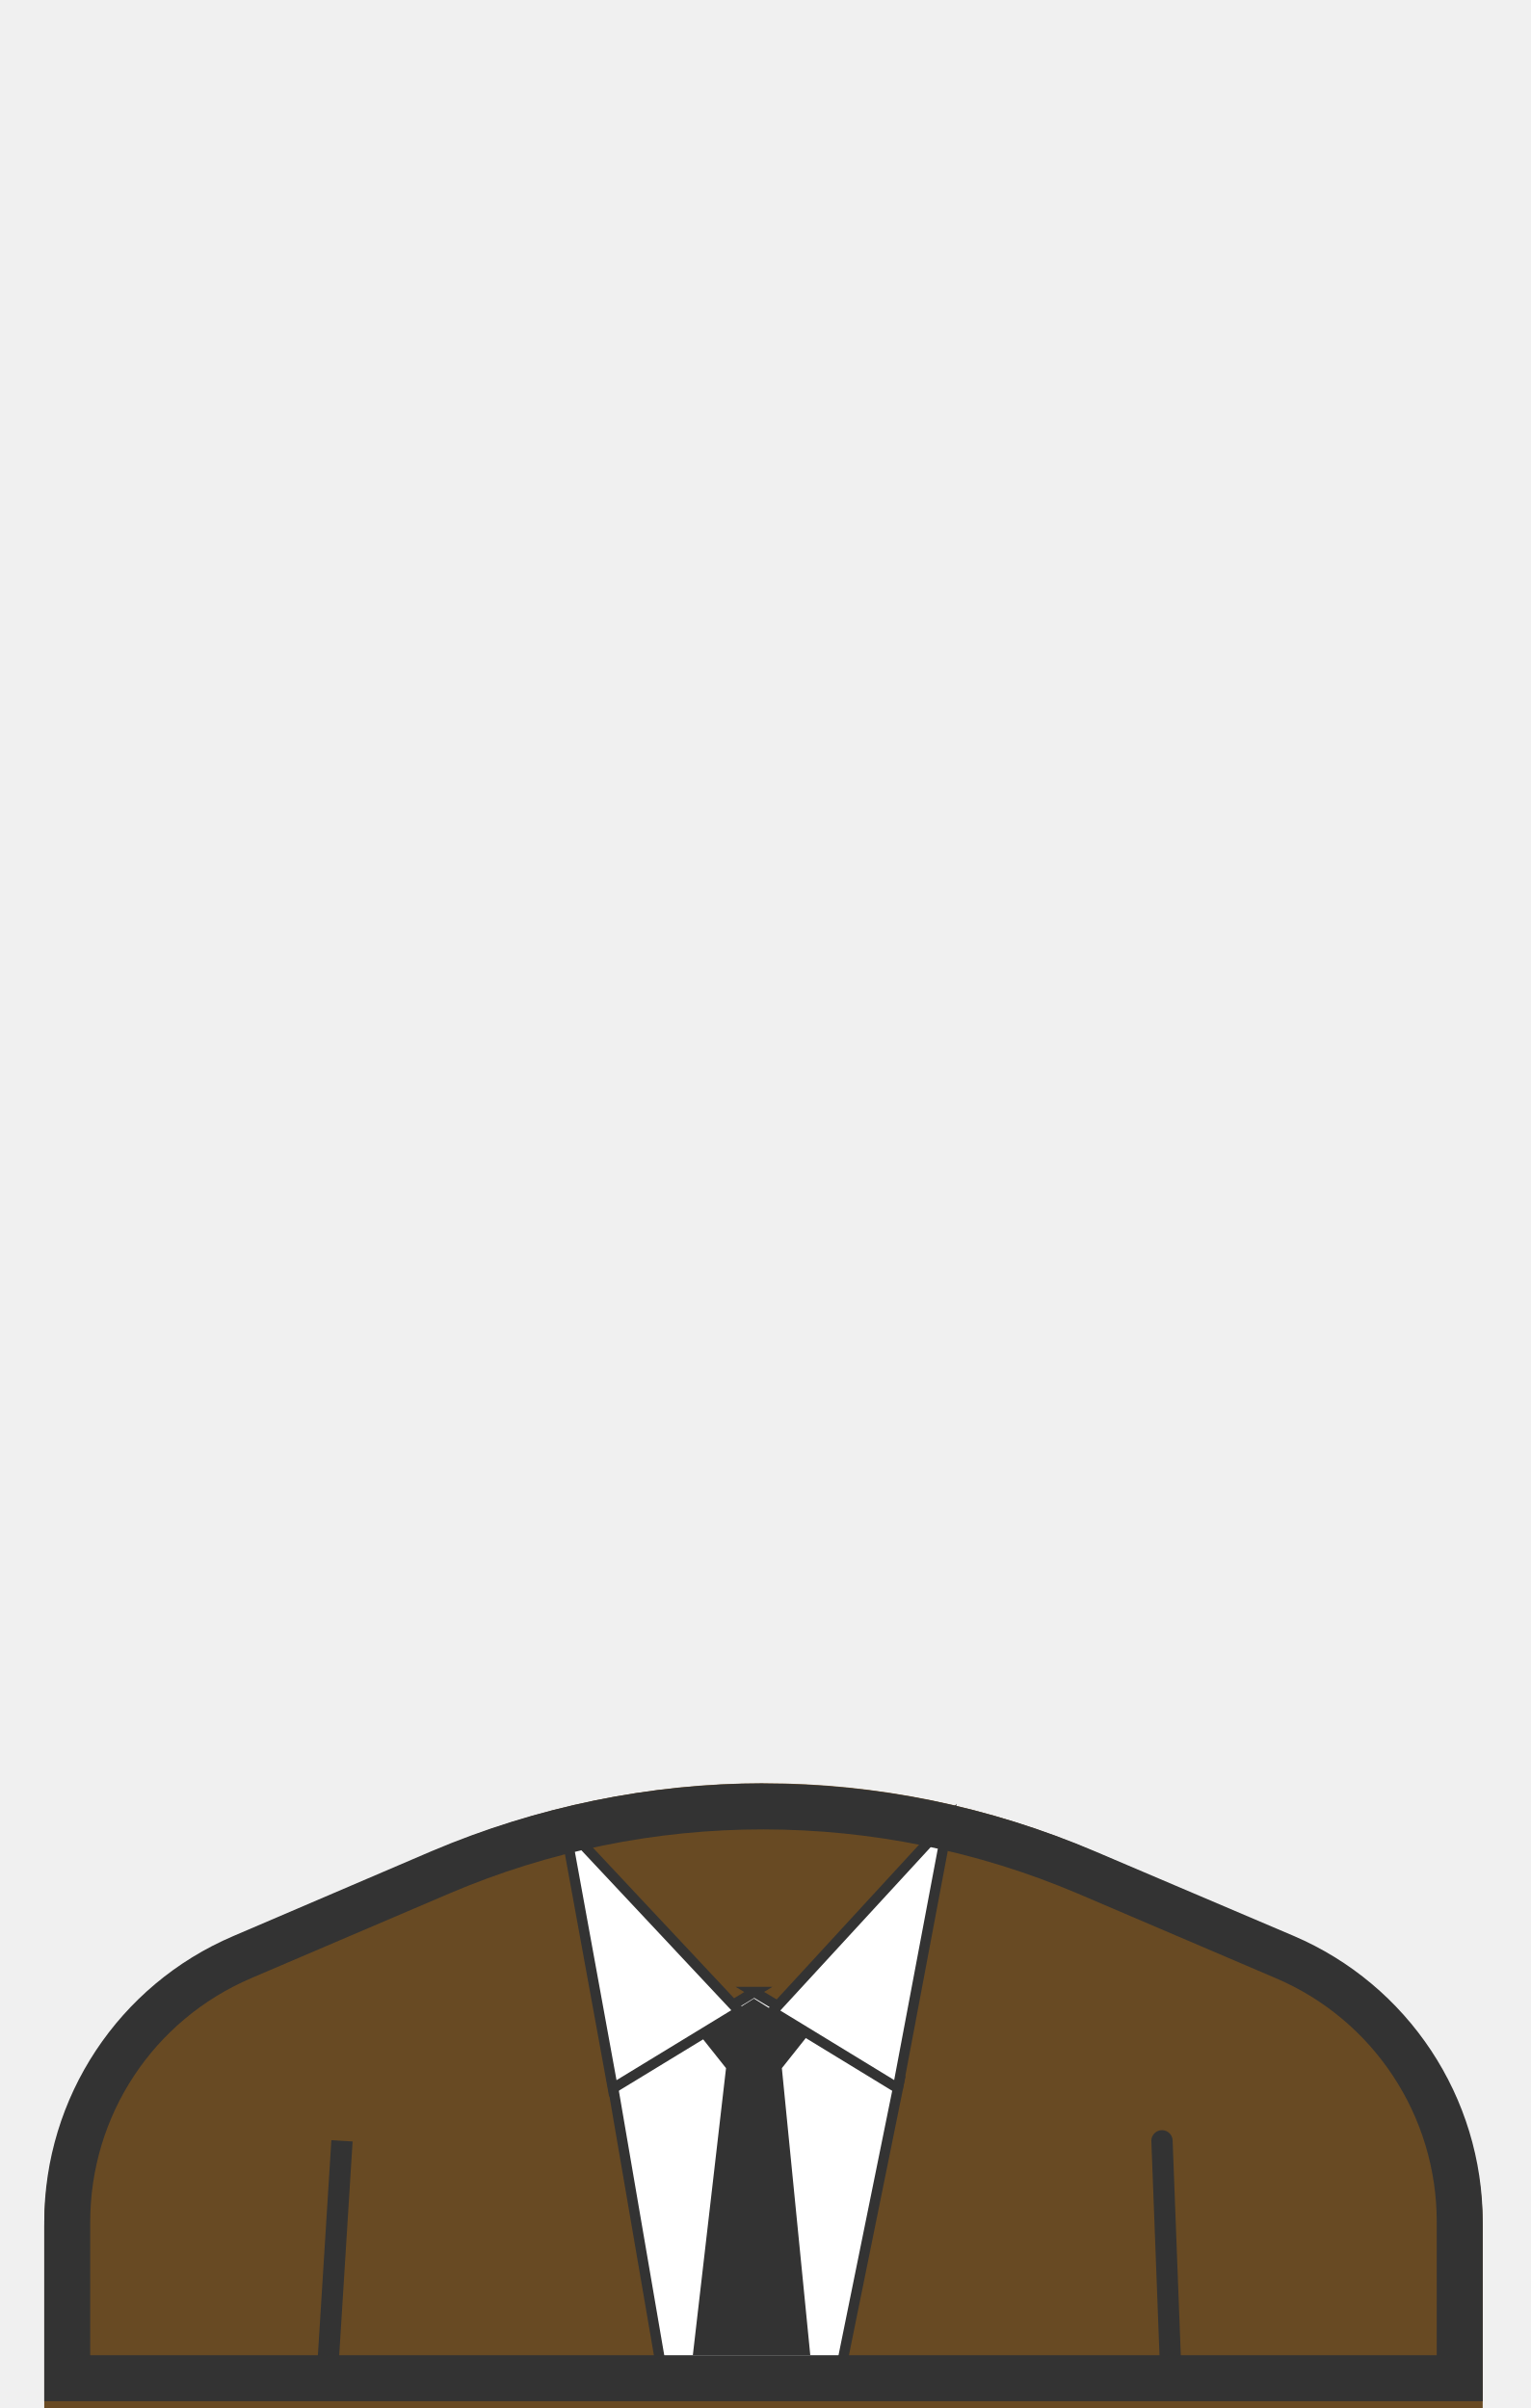
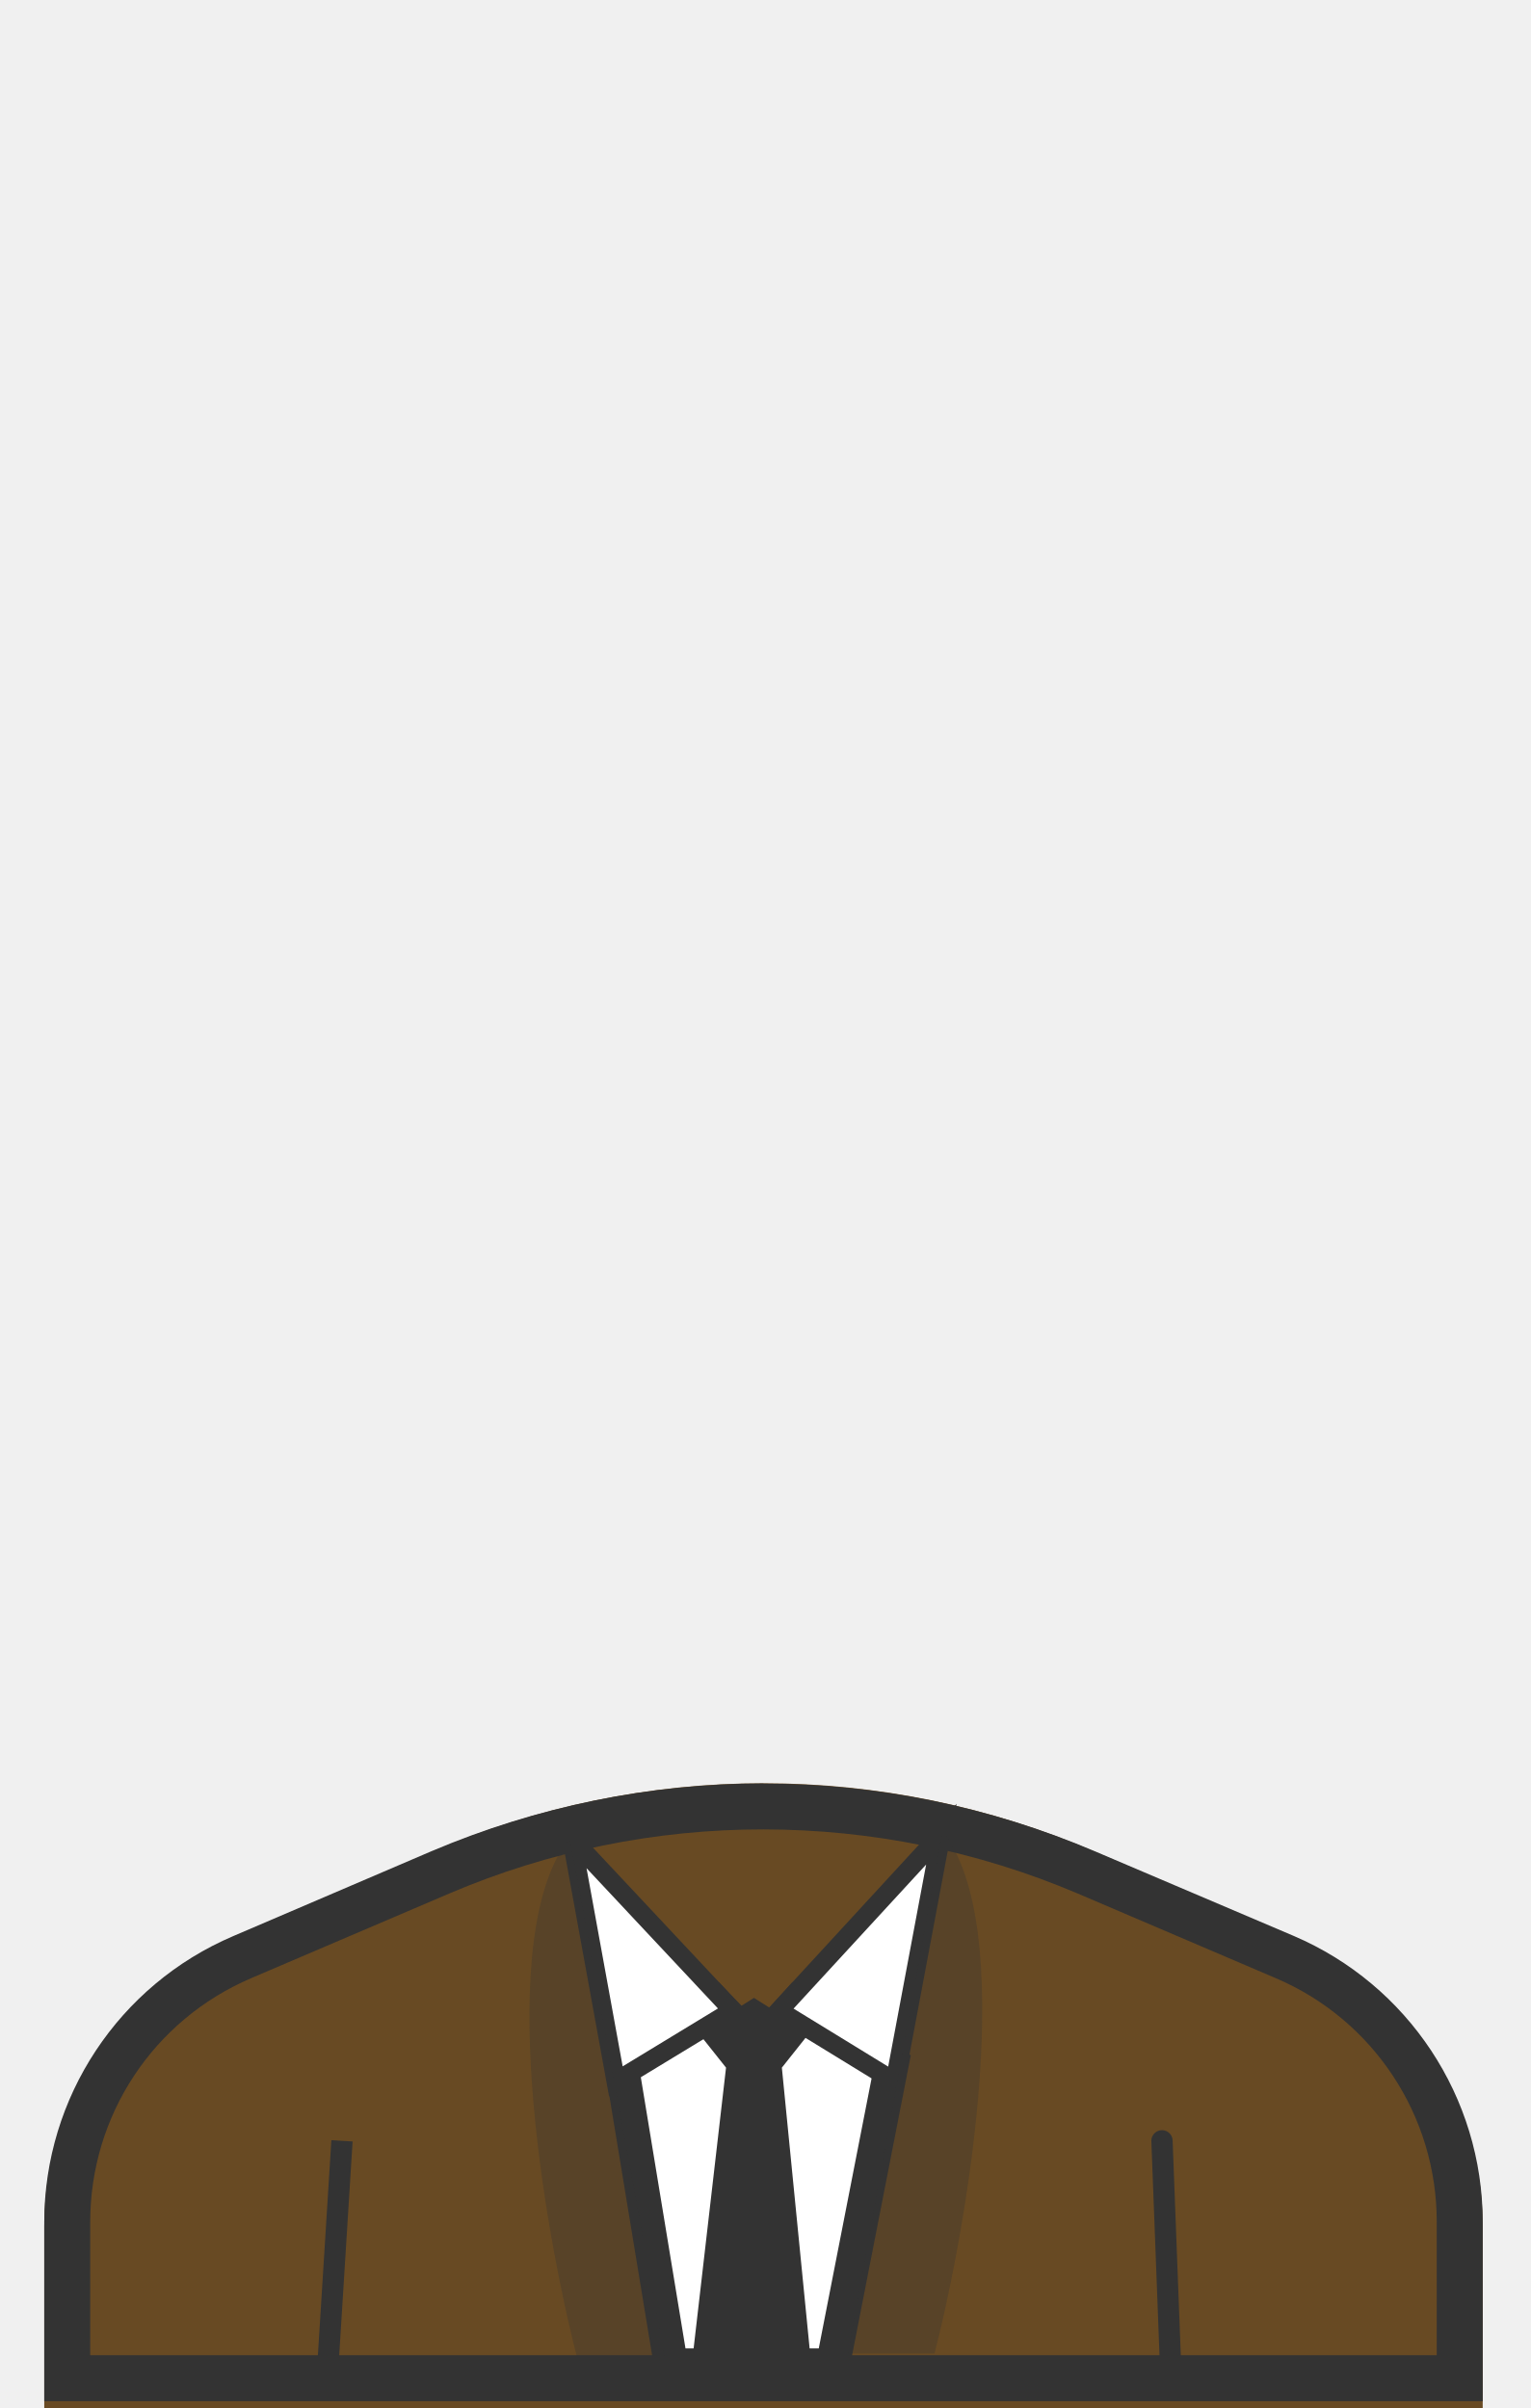
<svg xmlns="http://www.w3.org/2000/svg" width="899" height="1415" fill="none">
  <g clip-path="url(#clip0)">
    <path fill-rule="evenodd" clip-rule="evenodd" d="M871 1308.8v-.4c0-74-43.7-140.8-111-169.8l-116.5-50.3a490.6 490.6 0 0 0-390 0L137 1138.6c-67.3 29-111 95.9-111 169.8V1415h845v-106.2z" fill="#684A23" />
    <path d="M682.6 1258l5.4 142m-487.1-142l-8.9 142 8.9-142z" stroke="#333" stroke-width="12.5" stroke-linecap="round" />
-     <path d="M443 1170.5l85.6 51.1L493 1397H389.4l-30.1-175.4 83.8-51.1z" fill="#fff" stroke="#333" stroke-width="6" />
-     <path d="M527.4 1227.2l29.7-157.5-103.4 112.4 73.7 45zM360 1227.2l-28.2-154.7 102.5 109.4-74.3 45.3z" fill="#fff" stroke="#333" stroke-width="6" />
+     <path d="M452 1194.7l15.4-17.1 56.5 35-34.7 177.4h-95L365 1212.7l55.6-35.2 16.8 17.4 7.4 7.8 7.2-8z" fill="#fff" stroke="#333" stroke-width="20" />
+     <path d="M525.7 1223.2l27.3-145.4-95.4 103.7 68 41.7zM361.8 1223.1l-26-142.7 94.6 101-68.6 41.7z" fill="#fff" stroke="#333" stroke-width="11" />
    <path d="M448.5 1075a472.8 472.8 0 0 1 184.4 37.6l116.5 49.8a155.5 155.5 0 0 1 94.6 143.2v78.4H53v-78.4c0-62.4 37-118.6 94.6-143.2l116.5-49.8a468.5 468.5 0 0 1 184.4-37.6zm0-27c-67 0-133.3 13.6-195 39.8L137 1137.7a182.7 182.7 0 0 0-111 167.9V1411h845v-105.4c0-73.1-43.7-139.2-111-168L643.5 1088c-61.7-26.3-128-39.9-195-39.9z" fill="#333" />
-     <path fill-rule="evenodd" clip-rule="evenodd" d="M442.9 1174.4l32.6 20.5-16.2 20.4L476 1384h-69l19.5-168.7-16.2-20.4 32.6-20.5z" fill="#333" />
+     <path fill-rule="evenodd" clip-rule="evenodd" d="M442.9 1174l32.6 20.6-16.2 20.4 16.7 169h-69l19.5-169-16.2-20.4 32.6-20.6z" fill="#333" />
+     <path d="M391 1387l-56.3-307c-45 56.2-15.7 228 4.7 307H391zM498 1383l55.6-307c44.5 56.2 15.5 228-4.6 307h-51z" fill="#333" fill-opacity=".3" />
  </g>
  <defs>
    <clipPath id="clip0">
      <path fill="#fff" d="M0 0h899v1415H0z" />
    </clipPath>
  </defs>
</svg>
